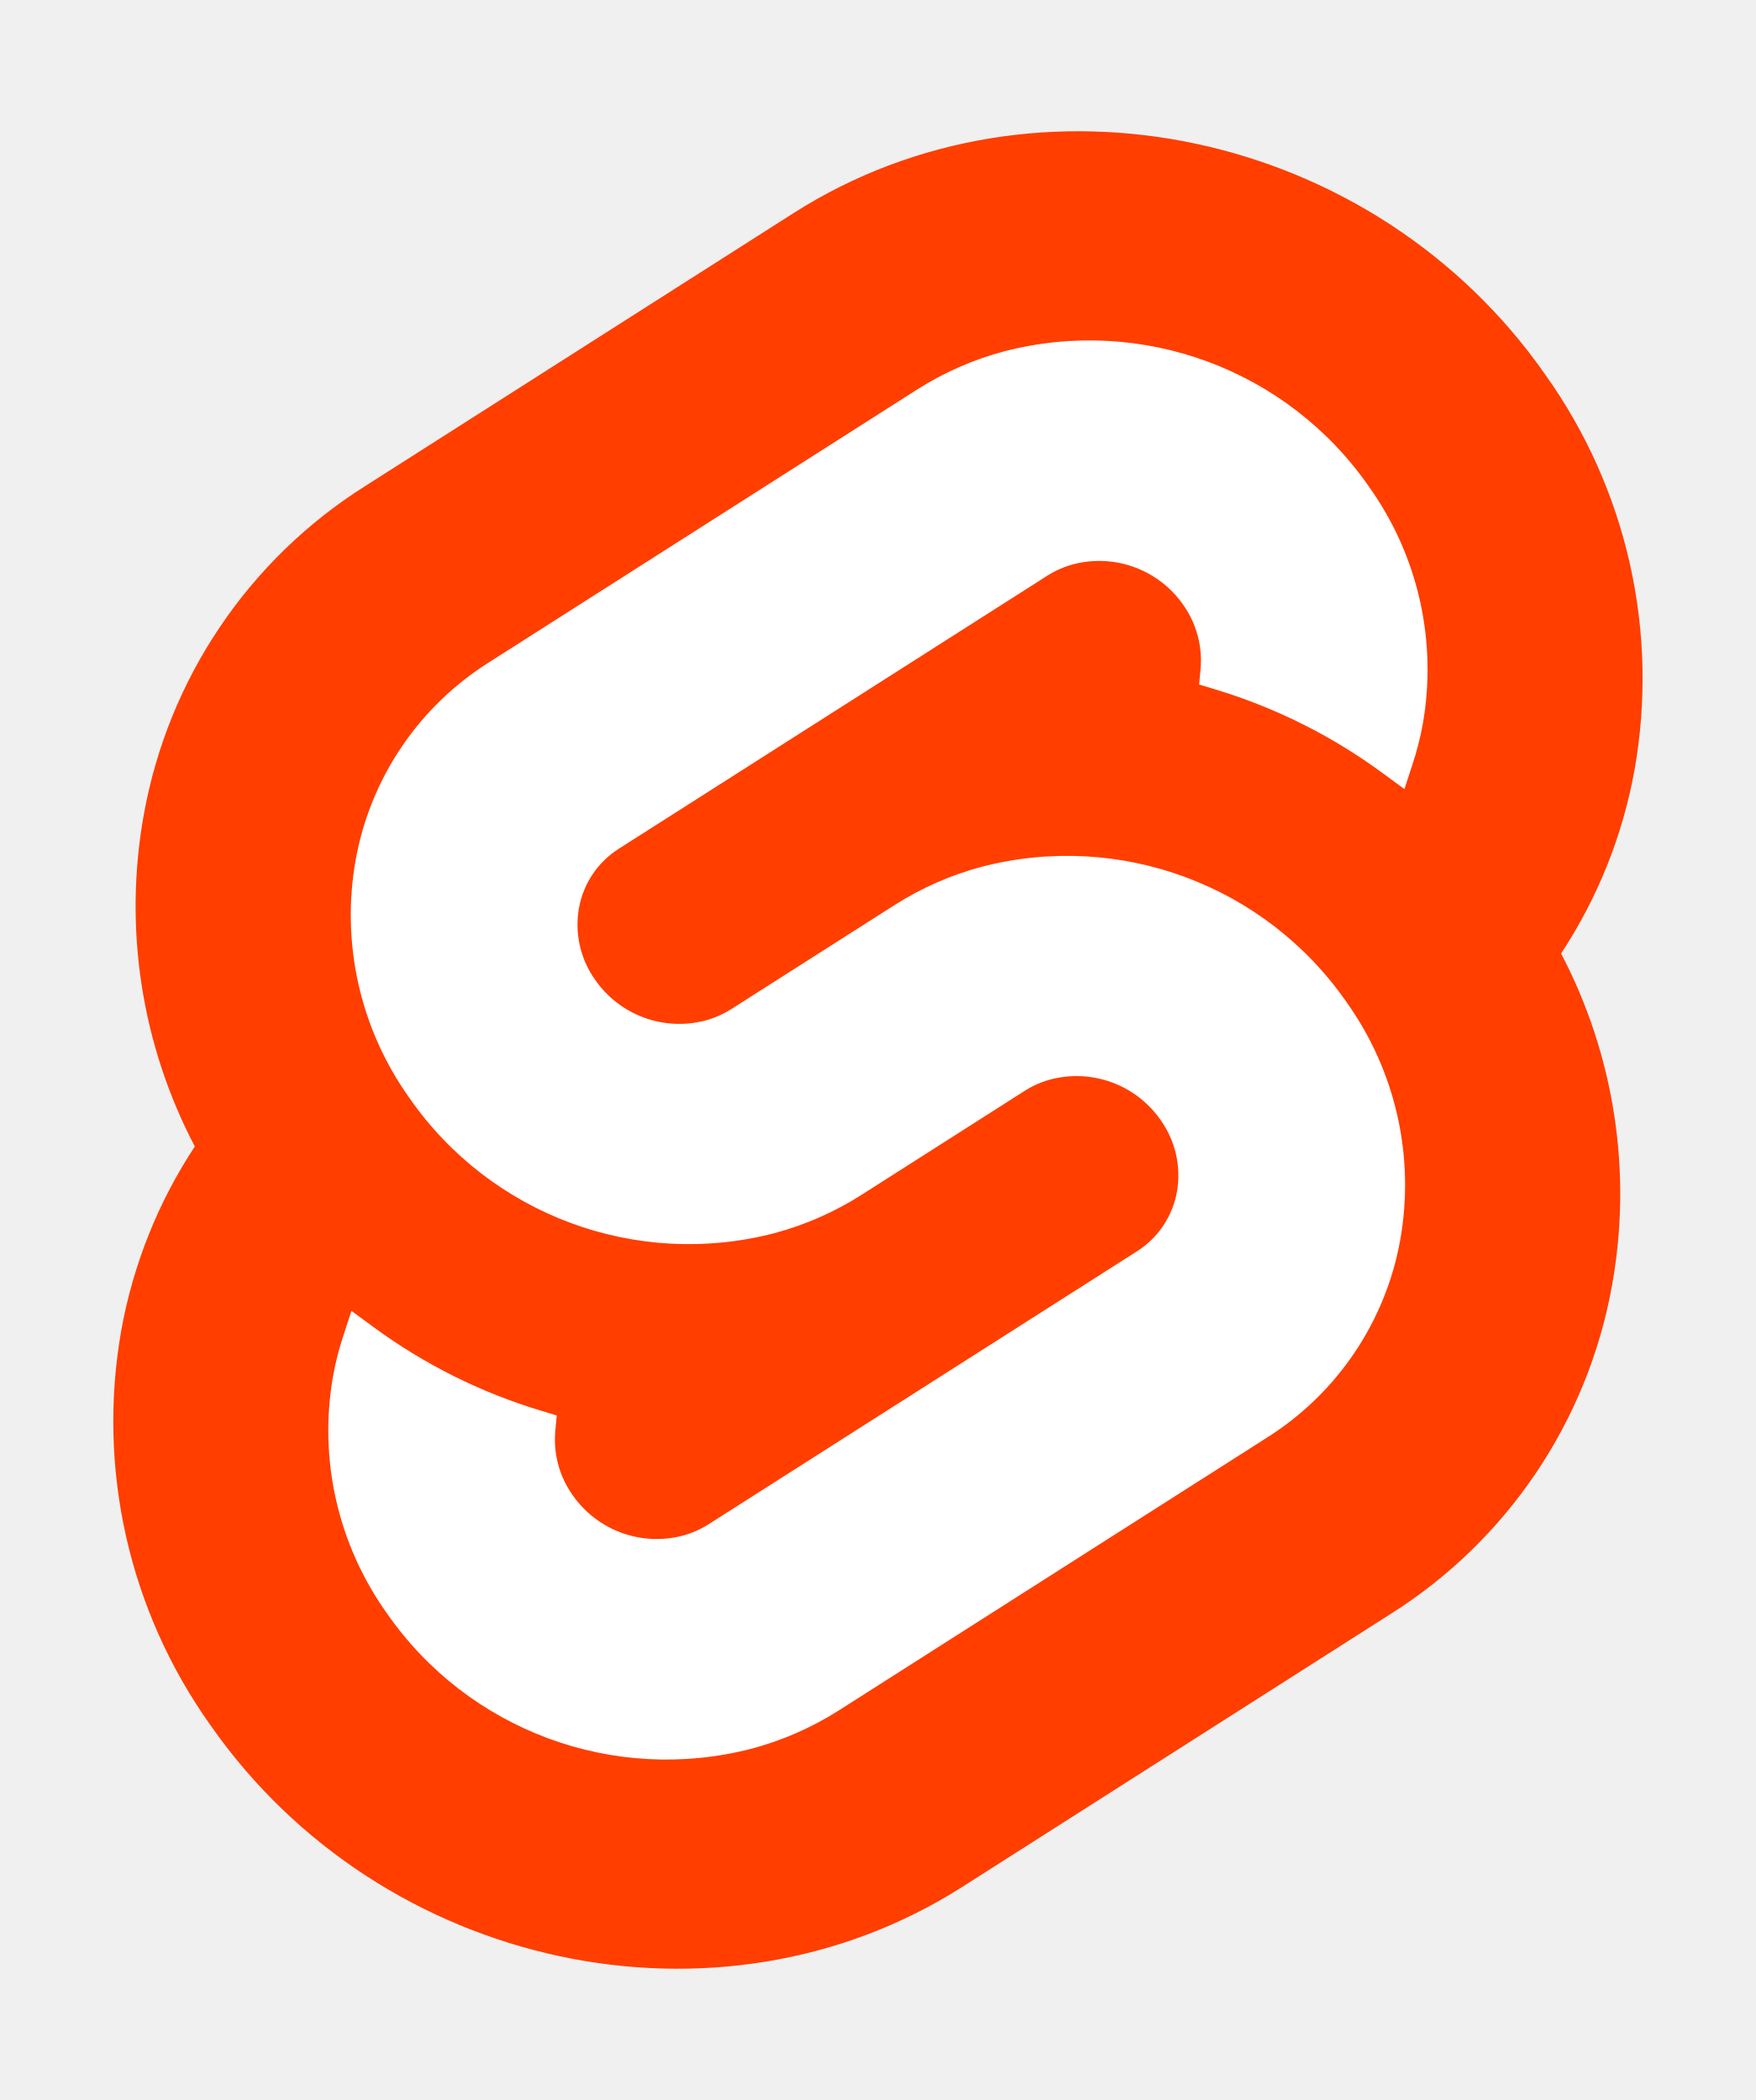
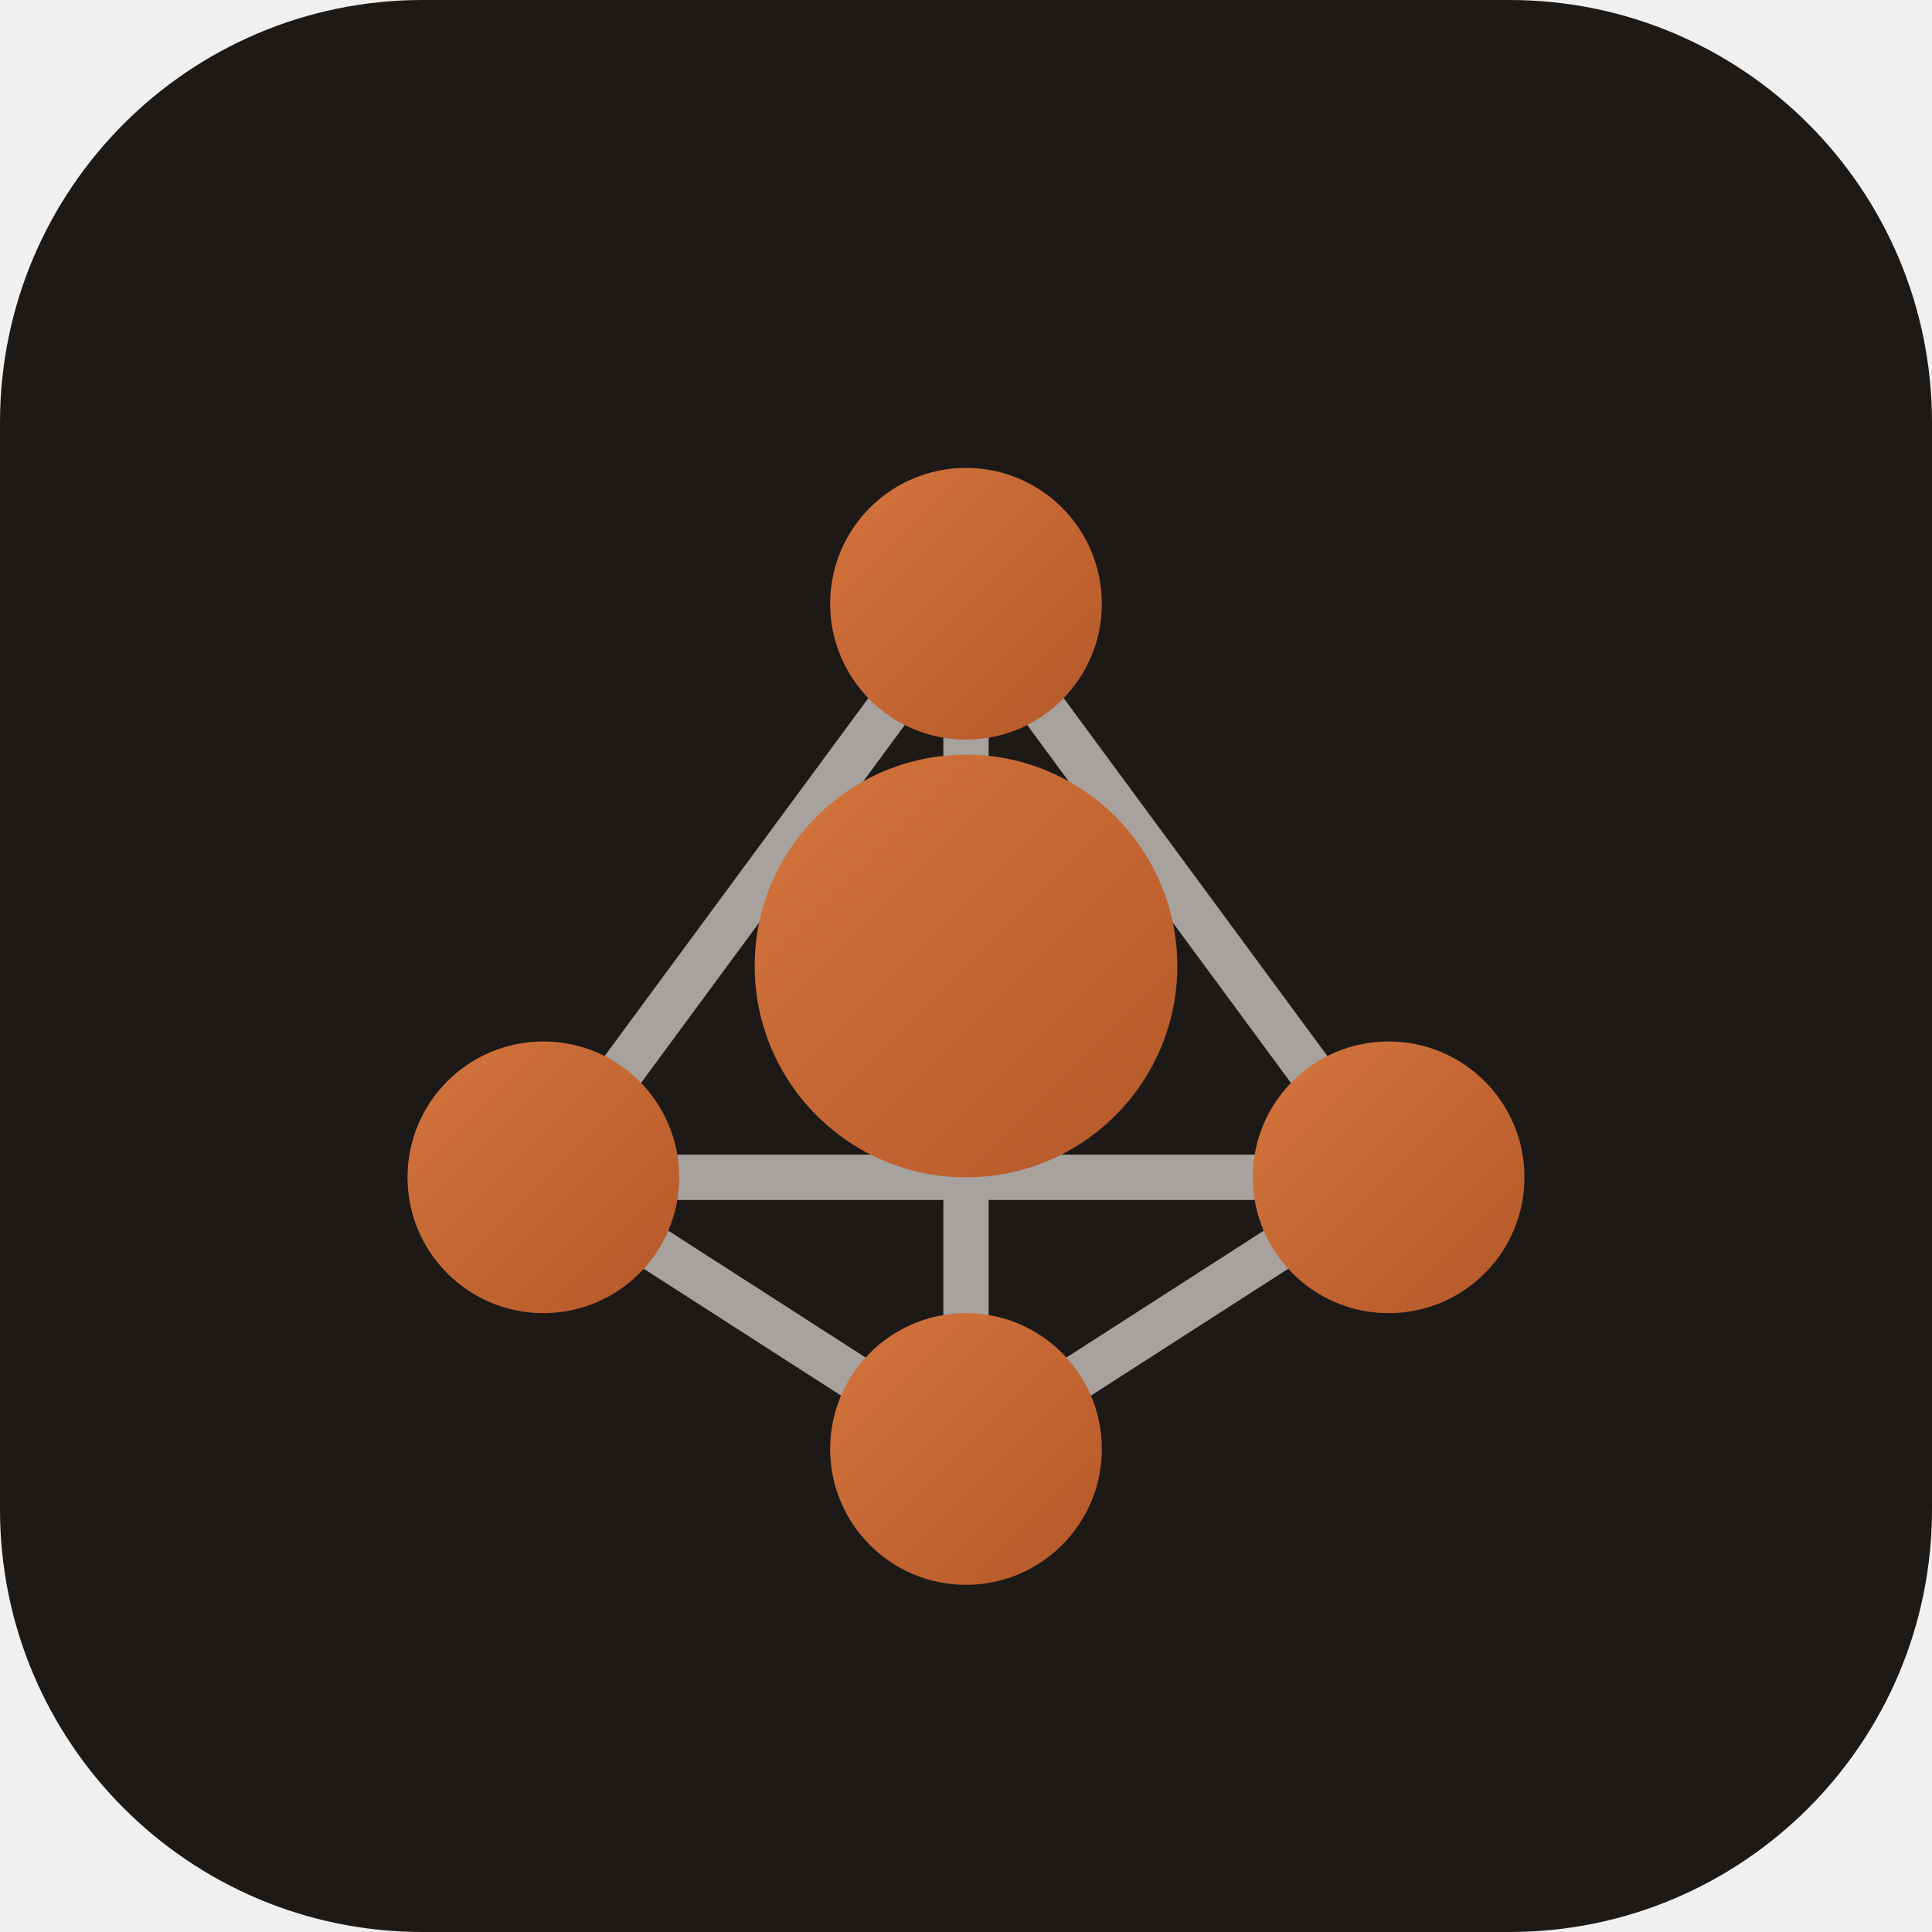
- <svg xmlns="http://www.w3.org/2000/svg" width="107" height="128" viewBox="0 0 107 128">
-   <path d="M94.157 22.819c-10.4-14.885-30.94-19.297-45.792-9.835L22.282 29.608A29.92 29.92 0 0 0 8.764 49.65a31.5 31.5 0 0 0 3.108 20.231 30 30 0 0 0-4.477 11.183 31.9 31.9 0 0 0 5.448 24.116c10.402 14.887 30.942 19.297 45.791 9.835l26.083-16.624A29.92 29.92 0 0 0 98.235 78.35a31.53 31.53 0 0 0-3.105-20.232 30 30 0 0 0 4.474-11.182 31.88 31.88 0 0 0-5.447-24.116" style="fill:#ff3e00" />
-   <path d="M45.817 106.582a20.72 20.72 0 0 1-22.237-8.243 19.17 19.17 0 0 1-3.277-14.503 18 18 0 0 1 .624-2.435l.49-1.498 1.337.981a33.6 33.6 0 0 0 10.203 5.098l.97.294-.09.968a5.85 5.85 0 0 0 1.052 3.878 6.24 6.24 0 0 0 6.695 2.485 5.8 5.8 0 0 0 1.603-.704L69.27 76.28a5.43 5.43 0 0 0 2.45-3.631 5.8 5.8 0 0 0-.987-4.371 6.24 6.24 0 0 0-6.698-2.487 5.7 5.7 0 0 0-1.6.704l-9.953 6.345a19 19 0 0 1-5.296 2.326 20.72 20.72 0 0 1-22.237-8.243 19.17 19.17 0 0 1-3.277-14.502 17.99 17.99 0 0 1 8.13-12.052l26.081-16.623a19 19 0 0 1 5.3-2.329 20.72 20.72 0 0 1 22.237 8.243 19.17 19.17 0 0 1 3.277 14.503 18 18 0 0 1-.624 2.435l-.49 1.498-1.337-.98a33.6 33.6 0 0 0-10.203-5.1l-.97-.294.09-.968a5.86 5.86 0 0 0-1.052-3.878 6.24 6.24 0 0 0-6.696-2.485 5.8 5.8 0 0 0-1.602.704L37.73 51.72a5.42 5.42 0 0 0-2.449 3.63 5.79 5.79 0 0 0 .986 4.372 6.24 6.24 0 0 0 6.698 2.486 5.8 5.8 0 0 0 1.602-.704l9.952-6.342a19 19 0 0 1 5.295-2.328 20.72 20.72 0 0 1 22.237 8.242 19.17 19.17 0 0 1 3.277 14.503 18 18 0 0 1-8.13 12.053l-26.081 16.622a19 19 0 0 1-5.3 2.328" style="fill:#fff" />
+ <svg xmlns="http://www.w3.org/2000/svg" width="128" height="128" viewBox="0 0 128 128">
+   <defs>
+     <linearGradient id="g" x1="0" y1="0" x2="1" y2="1">
+       <stop offset="0%" stop-color="#d4753e" />
+       <stop offset="100%" stop-color="#b45828" />
+     </linearGradient>
+   </defs>
+   <rect width="128" height="128" rx="28" fill="#1C1917" />
+   <line x1="64" y1="40" x2="36" y2="78" stroke="#a8a29e" stroke-width="3" stroke-linecap="round" />
+   <line x1="64" y1="40" x2="92" y2="78" stroke="#a8a29e" stroke-width="3" stroke-linecap="round" />
+   <line x1="36" y1="78" x2="92" y2="78" stroke="#a8a29e" stroke-width="3" stroke-linecap="round" />
+   <line x1="64" y1="40" x2="64" y2="96" stroke="#a8a29e" stroke-width="3" stroke-linecap="round" />
+   <line x1="36" y1="78" x2="64" y2="96" stroke="#a8a29e" stroke-width="3" stroke-linecap="round" />
+   <line x1="92" y1="78" x2="64" y2="96" stroke="#a8a29e" stroke-width="3" stroke-linecap="round" />
+   <circle cx="64" cy="64" r="14" fill="url(#g)" />
+   <circle cx="64" cy="40" r="9" fill="url(#g)" />
+   <circle cx="36" cy="78" r="9" fill="url(#g)" />
+   <circle cx="92" cy="78" r="9" fill="url(#g)" />
+   <circle cx="64" cy="96" r="9" fill="url(#g)" />
</svg>
